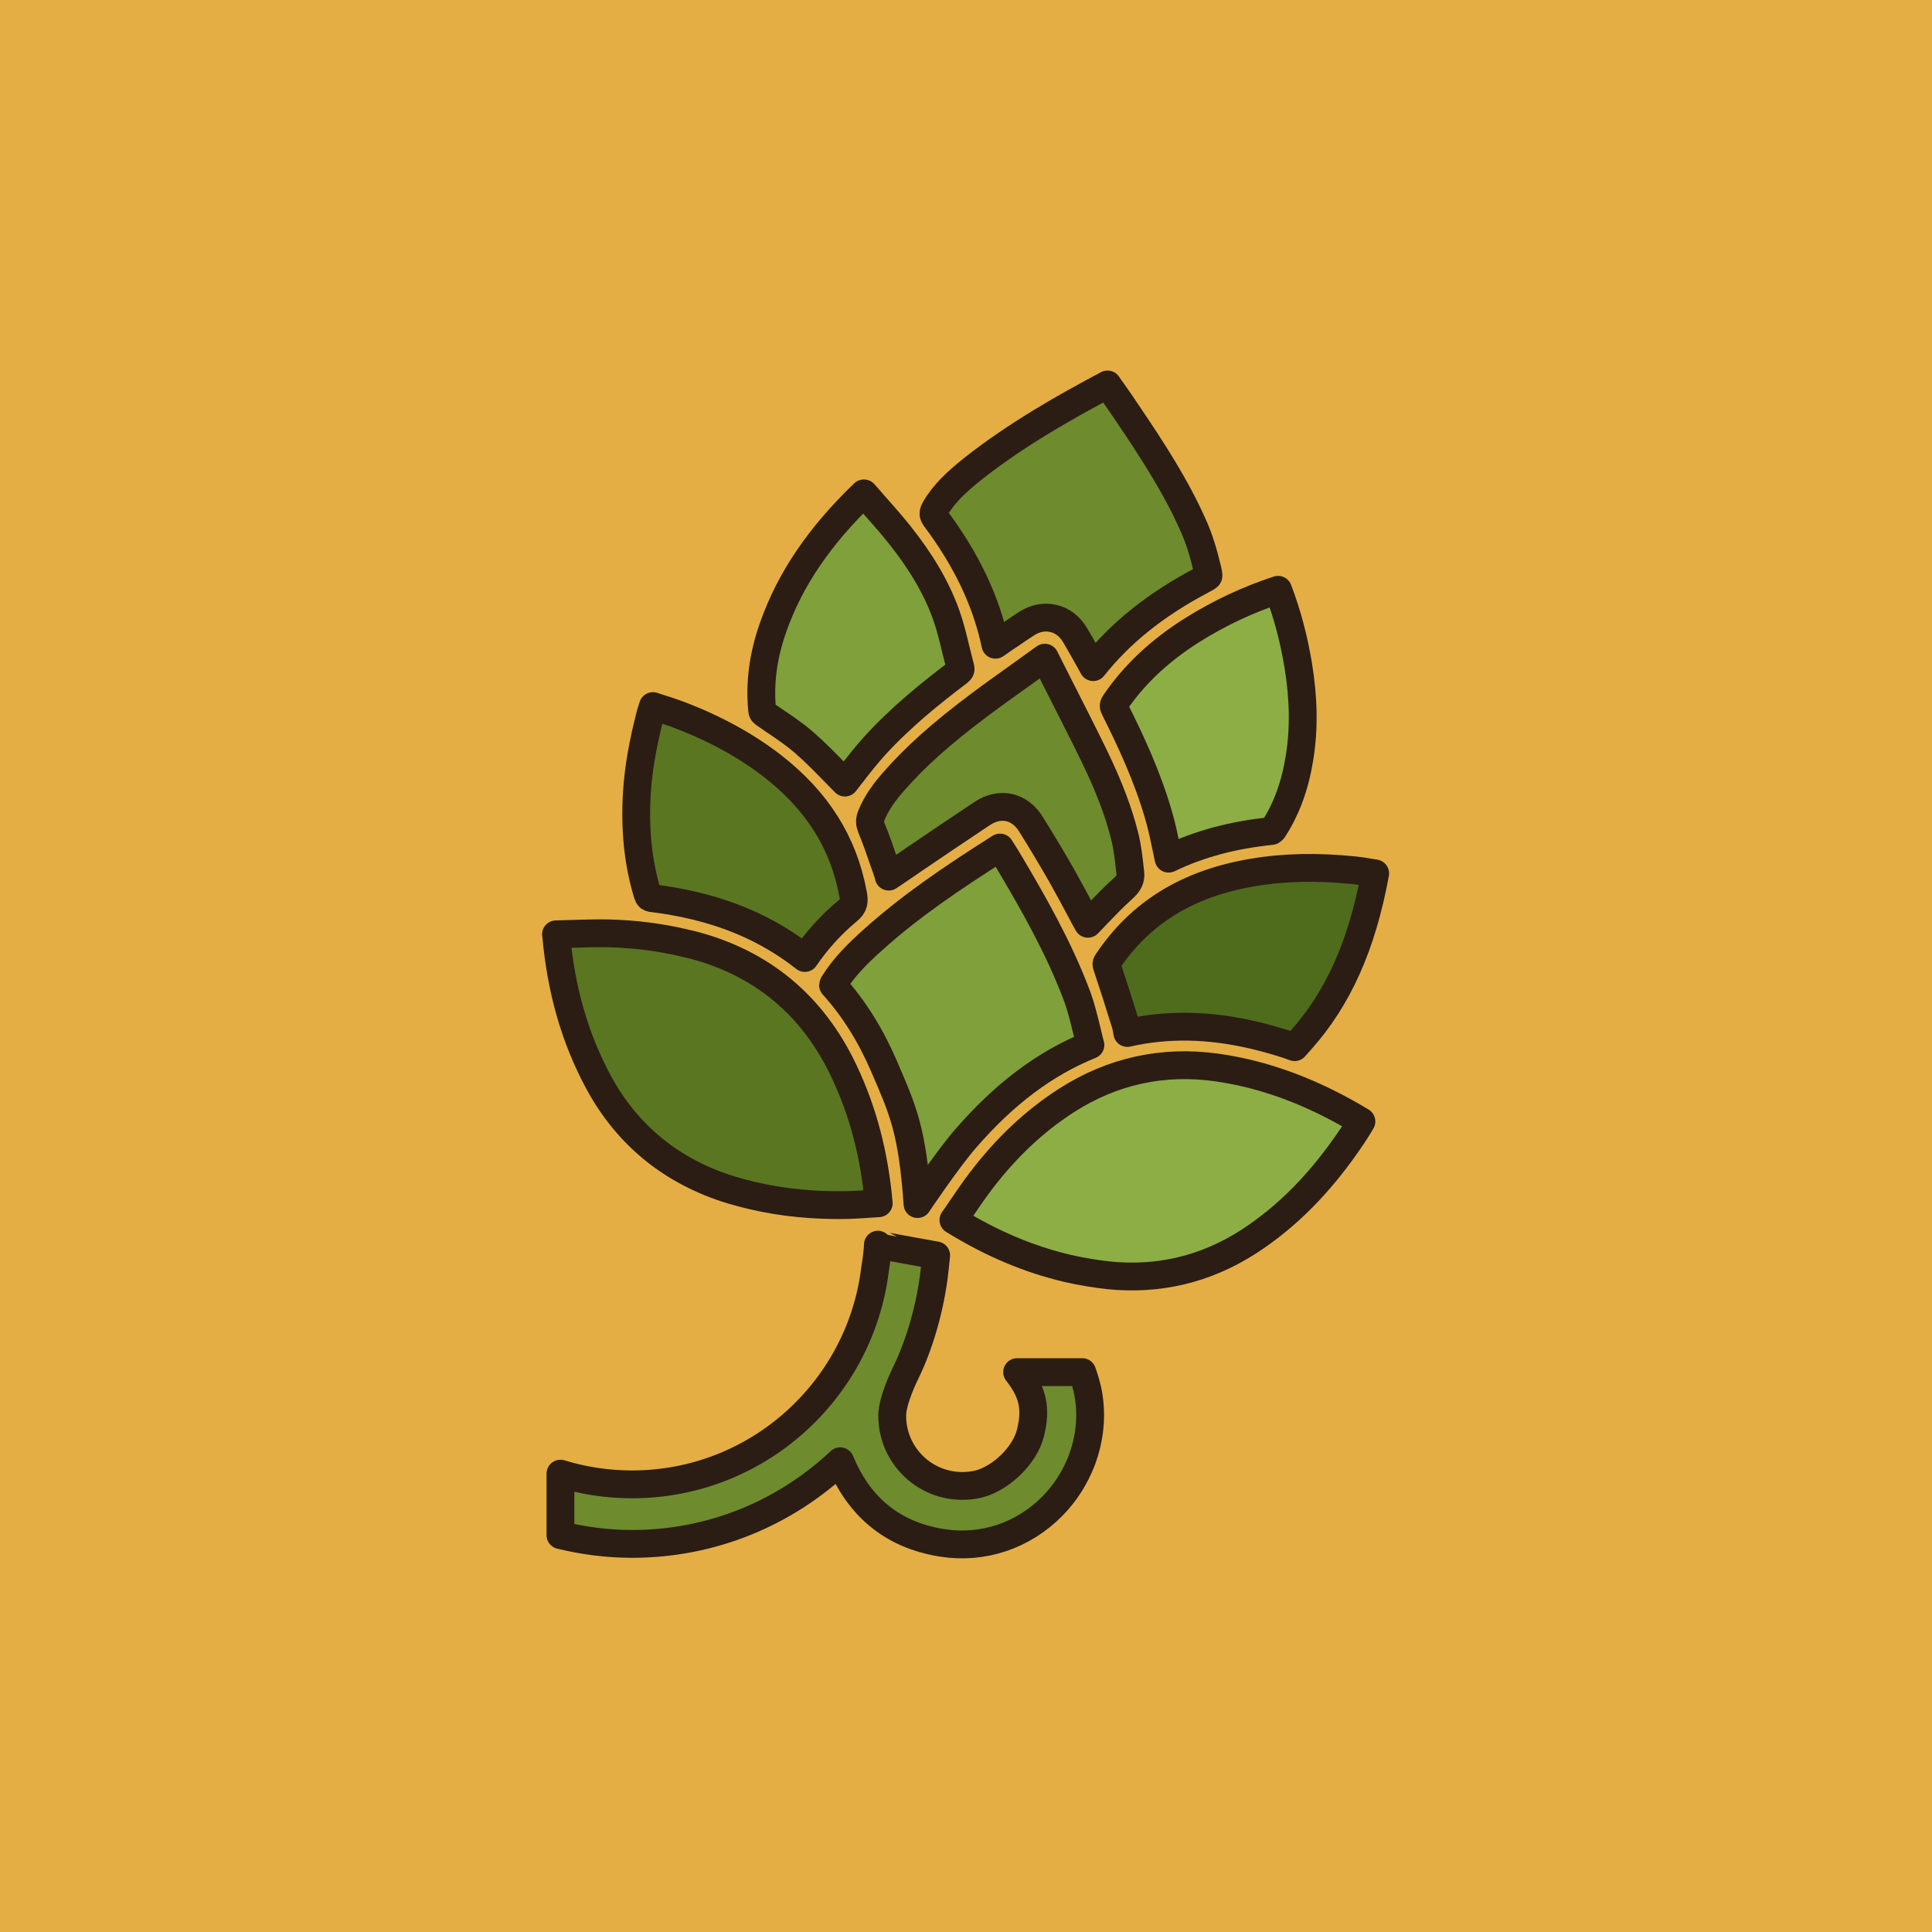
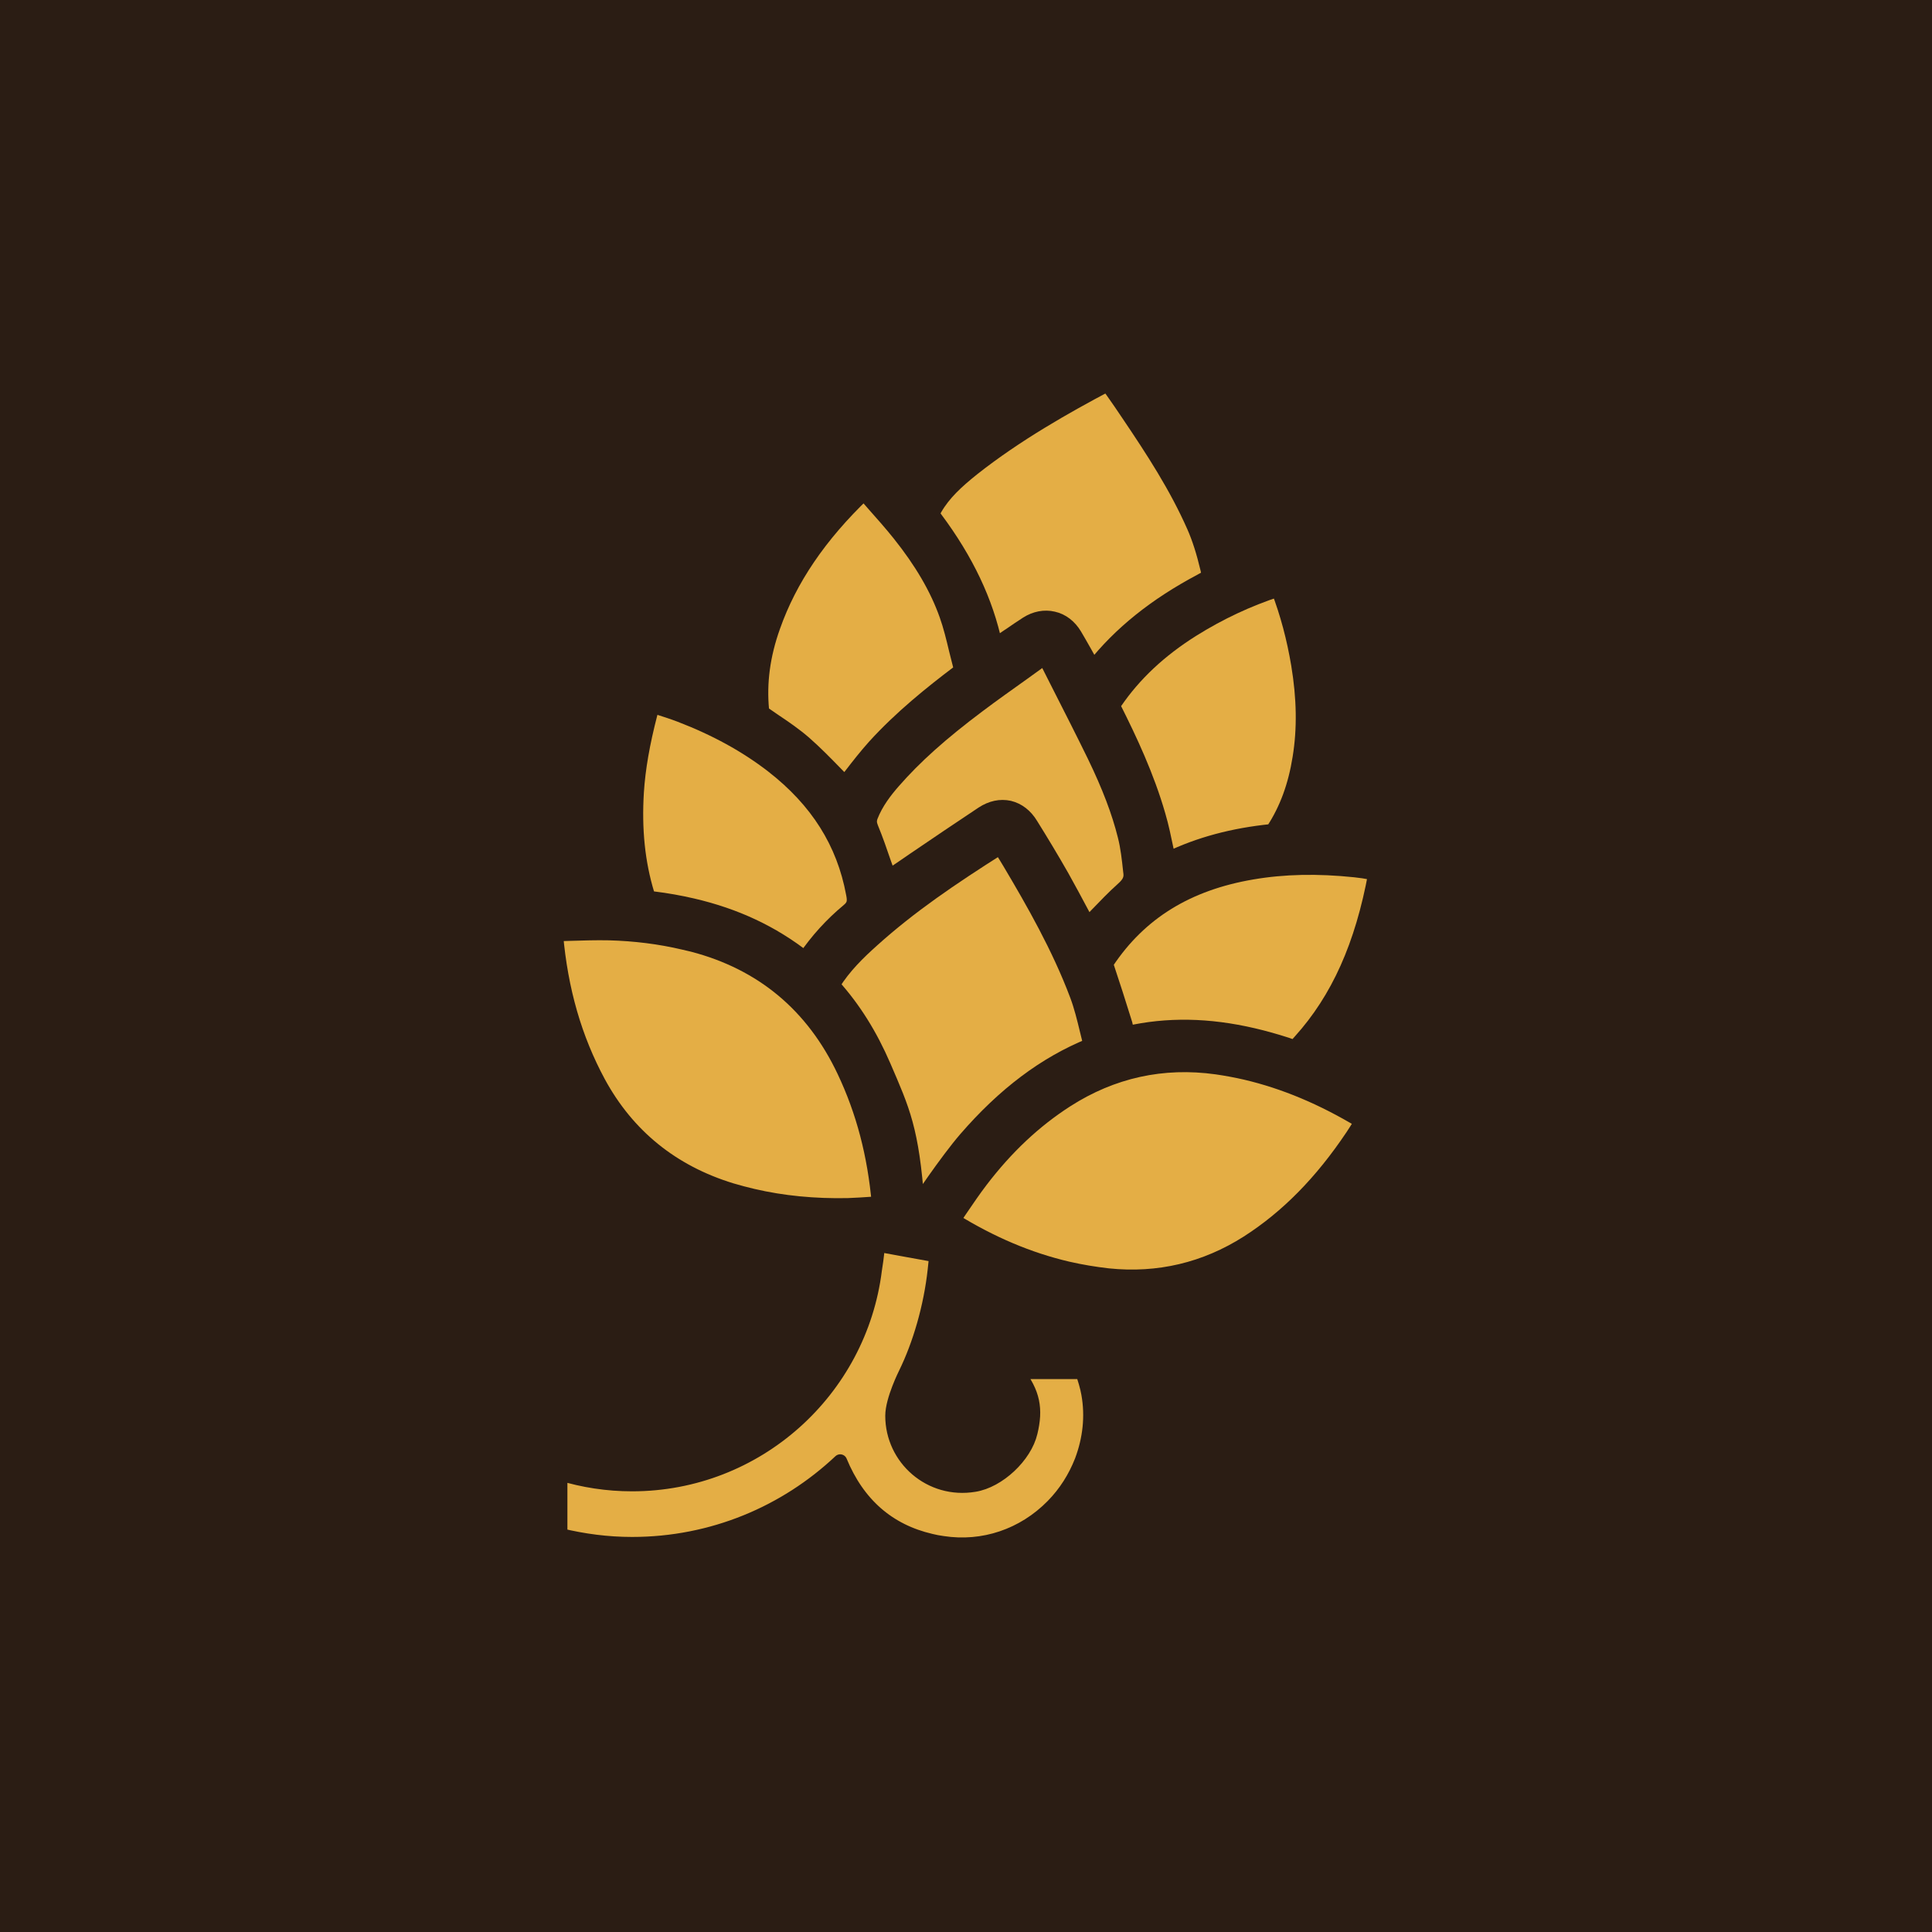
<svg xmlns="http://www.w3.org/2000/svg" width="64" height="64" viewBox="0 0 100 100">
-   <rect width="100" height="100" fill="#E4AE45" />
+   <rect width="100" height="100" fill="#2B1D14" />
  <g transform="translate(28.8 19.9) scale(0.72)">
-     <path d="M40.72 36.25C41.15 35.87 41.30 35.55 41.26 35.14L41.24 34.98C41.15 34.14 41.06 33.28 40.85 32.46C40.42 30.73 39.72 28.89 38.66 26.70C37.82 24.98 36.97 23.31 36.07 21.54C35.75 20.91 35.43 20.28 35.11 19.64L34.98 19.73C34.50 20.08 34.02 20.42 33.54 20.77C32.49 21.52 31.40 22.29 30.35 23.08C27.67 25.09 25.78 26.78 24.22 28.57C23.67 29.20 23.00 30.05 22.61 31.06C22.51 31.34 22.52 31.56 22.64 31.86C22.99 32.71 23.29 33.58 23.58 34.43C23.66 34.64 23.73 34.85 23.80 35.06C23.84 35.17 23.87 35.28 23.89 35.38C24.49 34.98 25.08 34.58 25.67 34.17C27.29 33.07 28.97 31.93 30.63 30.83C31.26 30.42 31.92 30.28 32.56 30.42C33.19 30.57 33.74 30.99 34.13 31.64C34.86 32.81 35.62 34.07 36.35 35.35C36.85 36.24 37.34 37.16 37.81 38.04C37.94 38.29 38.07 38.53 38.21 38.77C38.42 38.56 38.62 38.34 38.83 38.12C39.44 37.49 40.06 36.84 40.72 36.25Z" fill="#6E8B2E" stroke="#2B1D14" stroke-width="2.00" stroke-linejoin="round" />
-     <path d="M14.96 23.68C15.20 23.85 15.45 24.02 15.70 24.19C16.42 24.67 17.16 25.18 17.83 25.76C18.64 26.47 19.39 27.24 20.12 27.99C20.32 28.20 20.53 28.41 20.74 28.62C20.88 28.44 21.02 28.25 21.17 28.07C21.70 27.38 22.25 26.68 22.85 26.01C24.76 23.91 26.97 22.14 28.89 20.69C29.08 20.54 29.07 20.48 29.04 20.35C28.93 19.93 28.82 19.50 28.72 19.08C28.52 18.24 28.31 17.37 28.02 16.56C27.34 14.65 26.23 12.75 24.63 10.75C24.03 10.00 23.38 9.27 22.75 8.56C22.54 8.31 22.32 8.07 22.11 7.83C22.11 7.83 22.10 7.83 22.10 7.83C18.93 10.87 16.80 14.00 15.60 17.40C14.86 19.47 14.60 21.44 14.79 23.42C14.80 23.54 14.83 23.59 14.96 23.68Z" fill="#7FA03A" stroke="#2B1D14" stroke-width="2.00" stroke-linejoin="round" />
-     <path d="M6.83 36.92C6.87 36.93 6.91 36.94 6.96 36.94C7.94 37.06 8.89 37.23 9.79 37.44C12.89 38.16 15.53 39.40 17.86 41.23C18.74 39.94 19.78 38.80 20.96 37.82C21.40 37.46 21.43 37.16 21.32 36.61C20.64 32.93 18.74 29.92 15.52 27.42C13.63 25.96 11.45 24.76 8.87 23.77C8.37 23.58 7.87 23.42 7.34 23.25C7.21 23.21 7.07 23.17 6.94 23.12C6.87 23.32 6.82 23.48 6.77 23.65C6.21 25.81 5.90 27.60 5.79 29.28C5.62 31.99 5.87 34.40 6.55 36.63C6.62 36.86 6.70 36.89 6.83 36.92Z" fill="#5A7621" stroke="#2B1D14" stroke-width="2.00" stroke-linejoin="round" />
-     <path d="M40.17 22.86C40.04 23.05 40.03 23.12 40.13 23.31C41.24 25.52 42.48 28.15 43.29 30.97C43.53 31.78 43.70 32.62 43.87 33.43C43.91 33.65 43.96 33.87 44.01 34.09C46.21 33.03 48.64 32.38 51.41 32.10C51.43 32.09 51.49 32.04 51.52 32.01C52.48 30.54 53.10 28.85 53.42 26.84C53.76 24.75 53.72 22.56 53.32 20.14C53.00 18.23 52.53 16.47 51.88 14.76C49.72 15.47 47.70 16.41 45.72 17.65C43.37 19.13 41.55 20.84 40.17 22.86Z" fill="#8DAE45" stroke="#2B1D14" stroke-width="2.00" stroke-linejoin="round" />
-     <path d="M50.02 35.09C45.37 35.88 41.96 37.98 39.60 41.52C39.53 41.62 39.52 41.66 39.58 41.83C40.00 43.09 40.44 44.45 40.91 45.97C40.97 46.19 41.01 46.41 41.04 46.62C43.91 45.97 46.88 46.02 50.10 46.77C50.88 46.95 51.69 47.18 52.50 47.44C52.65 47.49 52.77 47.54 52.87 47.57C52.95 47.60 53.02 47.63 53.07 47.64C53.11 47.60 53.17 47.53 53.23 47.46C53.29 47.39 53.37 47.30 53.46 47.20C56.19 44.17 57.91 40.33 58.86 35.15C58.78 35.13 58.69 35.12 58.61 35.11C58.19 35.03 57.80 34.97 57.40 34.93C54.72 34.65 52.30 34.70 50.02 35.09Z" fill="#4F6B1C" stroke="#2B1D14" stroke-width="2.00" stroke-linejoin="round" />
-     <path d="M31.56 18.71C31.87 18.50 32.16 18.29 32.46 18.09L32.60 18.00C32.99 17.73 33.40 17.45 33.82 17.18C34.42 16.80 35.09 16.67 35.72 16.82C36.36 16.96 36.91 17.39 37.28 18.01C37.50 18.38 37.71 18.75 37.92 19.12L38.05 19.35C38.23 19.67 38.41 19.99 38.59 20.32C40.52 17.88 43.06 15.84 46.33 14.11L46.38 14.08C46.60 13.96 46.84 13.84 46.87 13.78C46.90 13.72 46.82 13.37 46.79 13.25C46.50 12.03 46.19 11.06 45.82 10.22C44.55 7.34 42.86 4.75 41.09 2.13C40.73 1.58 40.34 1.03 39.97 0.50C39.85 0.34 39.73 0.17 39.62 0.00C36.58 1.61 33.07 3.59 29.93 6.07C28.77 7.00 27.86 7.84 27.23 8.93C27.06 9.23 27.06 9.37 27.26 9.63C29.50 12.63 30.91 15.61 31.56 18.71Z" fill="#6E8B2E" stroke="#2B1D14" stroke-width="2.00" stroke-linejoin="round" />
-     <path d="M37.41 43.92C36.11 40.46 34.24 37.20 32.59 34.42C32.40 34.10 32.21 33.79 32.00 33.46C31.96 33.41 31.93 33.35 31.89 33.29C28.35 35.53 25.42 37.53 22.75 39.93C21.73 40.84 20.68 41.86 19.91 43.11C19.89 43.14 19.88 43.16 19.88 43.17C19.88 43.18 19.89 43.20 19.91 43.21C21.39 44.86 22.58 46.76 23.55 49.01C24.91 52.17 25.58 53.56 25.96 58.92C25.96 58.92 28.03 55.82 29.41 54.22C32.18 51.02 35.11 48.81 38.37 47.49C38.38 47.48 38.38 47.48 38.39 47.48C38.38 47.48 38.38 47.47 38.38 47.47C38.29 47.12 38.21 46.77 38.12 46.41C37.92 45.58 37.71 44.72 37.41 43.92Z" fill="#7FA03A" stroke="#2B1D14" stroke-width="2.00" stroke-linejoin="round" />
-     <path d="M12.58 57.91C13.09 58.06 13.61 58.20 14.13 58.32C16.27 58.82 18.57 59.04 20.96 58.99C21.54 58.97 22.13 58.93 22.71 58.89C22.86 58.88 23.02 58.87 23.17 58.86C22.86 55.38 22.05 52.27 20.67 49.36C18.44 44.64 14.78 41.59 9.79 40.29C9.58 40.24 9.37 40.19 9.15 40.14L9.15 40.14C7.42 39.73 5.62 39.51 3.79 39.46C2.85 39.44 1.92 39.47 0.94 39.50C0.62 39.51 0.30 39.52 -0.03 39.53C-0.02 39.54 -0.02 39.55 -0.02 39.56C0.33 43.54 1.33 47.01 3.04 50.18C5.12 54.01 8.33 56.61 12.58 57.91Z" fill="#5A7621" stroke="#2B1D14" stroke-width="2.00" stroke-linejoin="round" />
-     <path d="M49.55 49.49C48.86 49.33 48.15 49.20 47.46 49.10C43.59 48.56 39.96 49.36 36.67 51.47C34.37 52.95 32.36 54.84 30.52 57.25C30.00 57.93 29.53 58.63 29.03 59.36C28.87 59.60 28.71 59.84 28.54 60.07C31.28 61.76 33.98 62.90 36.77 63.55C37.73 63.77 38.70 63.93 39.67 64.04C43.26 64.41 46.63 63.62 49.69 61.67C52.53 59.85 54.99 57.35 57.22 54.02C57.42 53.73 57.60 53.42 57.79 53.12C57.81 53.07 57.84 53.03 57.87 52.98C55.05 51.28 52.32 50.14 49.55 49.49L49.55 49.49Z" fill="#8DAE45" stroke="#2B1D14" stroke-width="2.00" stroke-linejoin="round" />
-     <path d="M38.23 72.54C38.53 74.19 38.33 75.84 37.76 77.36C37.75 77.38 37.75 77.40 37.74 77.41L37.74 77.41C37.28 78.58 36.60 79.67 35.68 80.61C33.57 82.76 30.68 83.73 27.76 83.28C27.48 83.24 27.19 83.19 26.92 83.12C23.86 82.41 21.67 80.49 20.40 77.41L20.40 77.41C16.49 81.09 11.24 83.35 5.44 83.35C3.66 83.35 1.94 83.12 0.29 82.72L0.29 78.30C1.92 78.80 3.65 79.07 5.44 79.07C14.41 79.07 21.82 72.33 22.90 63.65C22.90 63.65 23.11 62.37 23.11 61.84C23.13 61.86 27.30 62.61 27.30 62.61C27.30 62.61 27.26 63.00 27.19 63.65C26.90 66.33 26.10 69.04 25.09 71.10C25.09 71.10 24.14 72.99 24.14 74.14C24.14 77.21 26.88 79.64 30.05 79.11C31.79 78.83 33.69 77.04 34.09 75.33C34.49 73.67 34.30 72.50 33.12 71.00L37.80 71.00C37.97 71.47 38.15 72.08 38.23 72.54Z" fill="#6E8B2E" stroke="#2B1D14" stroke-width="2.00" stroke-linejoin="round" />
+     <path d="M40.72 36.25C41.15 35.87 41.30 35.55 41.26 35.14L41.24 34.98C41.15 34.14 41.06 33.28 40.85 32.46C40.42 30.73 39.72 28.89 38.66 26.70C37.82 24.98 36.97 23.31 36.07 21.54C35.75 20.91 35.43 20.28 35.11 19.64L34.98 19.73C34.50 20.08 34.02 20.42 33.54 20.77C32.49 21.52 31.40 22.29 30.35 23.08C27.67 25.09 25.78 26.78 24.22 28.57C23.67 29.20 23.00 30.05 22.61 31.06C22.51 31.34 22.52 31.56 22.64 31.86C22.99 32.71 23.29 33.58 23.58 34.43C23.66 34.64 23.73 34.85 23.80 35.06C23.84 35.17 23.87 35.28 23.89 35.38C24.49 34.98 25.08 34.58 25.67 34.17C27.29 33.07 28.97 31.93 30.63 30.83C31.26 30.42 31.92 30.28 32.56 30.42C33.19 30.57 33.74 30.99 34.13 31.64C34.86 32.81 35.62 34.07 36.35 35.35C36.85 36.24 37.34 37.16 37.81 38.04C37.94 38.29 38.07 38.53 38.21 38.77C38.42 38.56 38.62 38.34 38.83 38.12C39.44 37.49 40.06 36.84 40.72 36.25Z" fill="#E4AE45" stroke="#2B1D14" stroke-width="1.00" stroke-linejoin="round" />
+     <path d="M14.96 23.68C15.20 23.85 15.45 24.02 15.70 24.19C16.42 24.67 17.16 25.18 17.83 25.76C18.64 26.47 19.39 27.24 20.12 27.99C20.32 28.20 20.53 28.41 20.74 28.62C20.88 28.44 21.02 28.25 21.17 28.07C21.70 27.38 22.25 26.68 22.85 26.01C24.76 23.91 26.97 22.14 28.89 20.69C29.08 20.54 29.07 20.48 29.04 20.35C28.93 19.93 28.82 19.50 28.72 19.08C28.52 18.24 28.31 17.37 28.02 16.56C27.34 14.65 26.23 12.75 24.63 10.75C24.03 10.00 23.38 9.27 22.75 8.56C22.54 8.31 22.32 8.07 22.11 7.83C22.11 7.83 22.10 7.83 22.10 7.83C18.93 10.87 16.80 14.00 15.60 17.40C14.86 19.47 14.60 21.44 14.79 23.42C14.80 23.54 14.83 23.59 14.96 23.68Z" fill="#E4AE45" stroke="#2B1D14" stroke-width="1.00" stroke-linejoin="round" />
+     <path d="M6.83 36.92C6.87 36.93 6.91 36.94 6.96 36.94C7.94 37.06 8.89 37.23 9.79 37.44C12.89 38.16 15.53 39.40 17.86 41.23C18.74 39.94 19.78 38.80 20.96 37.82C21.40 37.46 21.43 37.16 21.32 36.61C20.64 32.93 18.74 29.92 15.52 27.42C13.63 25.96 11.45 24.76 8.87 23.77C8.37 23.58 7.87 23.42 7.34 23.25C7.21 23.21 7.07 23.17 6.94 23.12C6.87 23.32 6.82 23.48 6.77 23.65C6.21 25.81 5.90 27.60 5.79 29.28C5.62 31.99 5.87 34.40 6.55 36.63C6.62 36.86 6.70 36.89 6.83 36.92Z" fill="#E4AE45" stroke="#2B1D14" stroke-width="1.00" stroke-linejoin="round" />
+     <path d="M40.17 22.86C40.04 23.05 40.03 23.12 40.13 23.31C41.24 25.52 42.48 28.15 43.29 30.97C43.53 31.78 43.70 32.62 43.87 33.43C43.91 33.65 43.96 33.87 44.01 34.09C46.21 33.03 48.64 32.38 51.41 32.10C51.43 32.09 51.49 32.04 51.52 32.01C52.48 30.54 53.10 28.85 53.42 26.84C53.76 24.75 53.72 22.56 53.32 20.14C53.00 18.23 52.53 16.47 51.88 14.76C49.72 15.47 47.70 16.41 45.72 17.65C43.37 19.13 41.55 20.84 40.17 22.86Z" fill="#E4AE45" stroke="#2B1D14" stroke-width="1.00" stroke-linejoin="round" />
+     <path d="M50.02 35.09C45.37 35.88 41.96 37.98 39.60 41.52C39.53 41.62 39.52 41.66 39.58 41.83C40.00 43.09 40.44 44.45 40.91 45.97C40.97 46.19 41.01 46.41 41.04 46.62C43.91 45.97 46.88 46.02 50.10 46.77C50.88 46.95 51.69 47.18 52.50 47.44C52.65 47.49 52.77 47.54 52.87 47.57C52.95 47.60 53.02 47.63 53.07 47.64C53.11 47.60 53.17 47.53 53.23 47.46C53.29 47.39 53.37 47.30 53.46 47.20C56.19 44.17 57.91 40.33 58.86 35.15C58.78 35.13 58.69 35.12 58.61 35.11C58.19 35.03 57.80 34.97 57.40 34.93C54.72 34.65 52.30 34.70 50.02 35.09Z" fill="#E4AE45" stroke="#2B1D14" stroke-width="1.00" stroke-linejoin="round" />
+     <path d="M31.56 18.71C31.87 18.50 32.16 18.29 32.46 18.09L32.60 18.00C32.99 17.73 33.40 17.45 33.82 17.18C34.42 16.80 35.09 16.67 35.72 16.82C36.36 16.96 36.91 17.39 37.28 18.01C37.50 18.38 37.71 18.75 37.92 19.12L38.05 19.35C38.23 19.67 38.41 19.99 38.59 20.32C40.52 17.88 43.06 15.84 46.33 14.11L46.38 14.08C46.60 13.96 46.84 13.84 46.87 13.78C46.90 13.72 46.82 13.37 46.79 13.25C46.50 12.03 46.19 11.06 45.82 10.22C44.55 7.34 42.86 4.75 41.09 2.13C40.73 1.58 40.34 1.03 39.97 0.50C39.85 0.34 39.73 0.17 39.62 0.00C36.58 1.61 33.07 3.59 29.93 6.07C28.77 7.00 27.86 7.84 27.23 8.93C27.06 9.23 27.06 9.37 27.26 9.63C29.50 12.63 30.91 15.61 31.56 18.71Z" fill="#E4AE45" stroke="#2B1D14" stroke-width="1.00" stroke-linejoin="round" />
+     <path d="M37.41 43.92C36.11 40.46 34.24 37.20 32.59 34.42C32.40 34.10 32.21 33.79 32.00 33.46C31.96 33.41 31.93 33.35 31.89 33.29C28.35 35.53 25.42 37.53 22.75 39.93C21.73 40.84 20.68 41.86 19.91 43.11C19.89 43.14 19.88 43.16 19.88 43.17C19.88 43.18 19.89 43.20 19.91 43.21C21.39 44.86 22.58 46.76 23.55 49.01C24.91 52.17 25.58 53.56 25.96 58.92C25.96 58.92 28.03 55.82 29.41 54.22C32.18 51.02 35.11 48.81 38.37 47.49C38.38 47.48 38.38 47.48 38.39 47.48C38.38 47.48 38.38 47.47 38.38 47.47C38.29 47.12 38.21 46.77 38.12 46.41C37.92 45.58 37.71 44.72 37.41 43.92Z" fill="#E4AE45" stroke="#2B1D14" stroke-width="1.00" stroke-linejoin="round" />
+     <path d="M12.58 57.91C13.09 58.06 13.61 58.20 14.13 58.32C16.27 58.82 18.57 59.04 20.96 58.99C21.54 58.97 22.13 58.93 22.71 58.89C22.86 58.88 23.02 58.87 23.17 58.86C22.86 55.38 22.05 52.27 20.67 49.36C18.44 44.64 14.78 41.59 9.79 40.29C9.58 40.24 9.37 40.19 9.15 40.14L9.15 40.14C7.42 39.73 5.62 39.51 3.79 39.46C2.85 39.44 1.92 39.47 0.94 39.50C0.62 39.51 0.30 39.52 -0.03 39.53C-0.02 39.54 -0.02 39.55 -0.02 39.56C0.33 43.54 1.33 47.01 3.04 50.18C5.12 54.01 8.33 56.61 12.58 57.91Z" fill="#E4AE45" stroke="#2B1D14" stroke-width="1.00" stroke-linejoin="round" />
+     <path d="M49.55 49.49C48.86 49.33 48.15 49.20 47.46 49.10C43.59 48.56 39.96 49.36 36.67 51.47C34.37 52.95 32.36 54.84 30.52 57.25C30.00 57.93 29.53 58.63 29.03 59.36C28.87 59.60 28.71 59.84 28.54 60.07C31.28 61.76 33.98 62.90 36.77 63.55C37.73 63.77 38.70 63.93 39.67 64.04C43.26 64.41 46.63 63.62 49.69 61.67C52.53 59.85 54.99 57.35 57.22 54.02C57.42 53.73 57.60 53.42 57.79 53.12C57.81 53.07 57.84 53.03 57.87 52.98C55.05 51.28 52.32 50.14 49.55 49.49L49.55 49.49Z" fill="#E4AE45" stroke="#2B1D14" stroke-width="1.00" stroke-linejoin="round" />
+     <path d="M38.23 72.54C38.53 74.19 38.33 75.84 37.76 77.36C37.75 77.38 37.75 77.40 37.74 77.41L37.74 77.41C37.28 78.58 36.60 79.67 35.68 80.61C33.57 82.76 30.68 83.73 27.76 83.28C27.48 83.24 27.19 83.19 26.92 83.12C23.86 82.41 21.67 80.49 20.40 77.41L20.40 77.41C16.49 81.09 11.24 83.35 5.44 83.35C3.66 83.35 1.94 83.12 0.29 82.72L0.29 78.30C1.92 78.80 3.65 79.07 5.44 79.07C14.41 79.07 21.82 72.33 22.90 63.65C22.90 63.65 23.11 62.37 23.11 61.84C23.13 61.86 27.30 62.61 27.30 62.61C27.30 62.61 27.26 63.00 27.19 63.65C26.90 66.33 26.10 69.04 25.09 71.10C25.09 71.10 24.14 72.99 24.14 74.14C24.14 77.21 26.88 79.64 30.05 79.11C31.79 78.83 33.69 77.04 34.09 75.33C34.49 73.67 34.30 72.50 33.12 71.00L37.80 71.00C37.97 71.47 38.15 72.08 38.23 72.54Z" fill="#E4AE45" stroke="#2B1D14" stroke-width="1.00" stroke-linejoin="round" />
  </g>
</svg>
